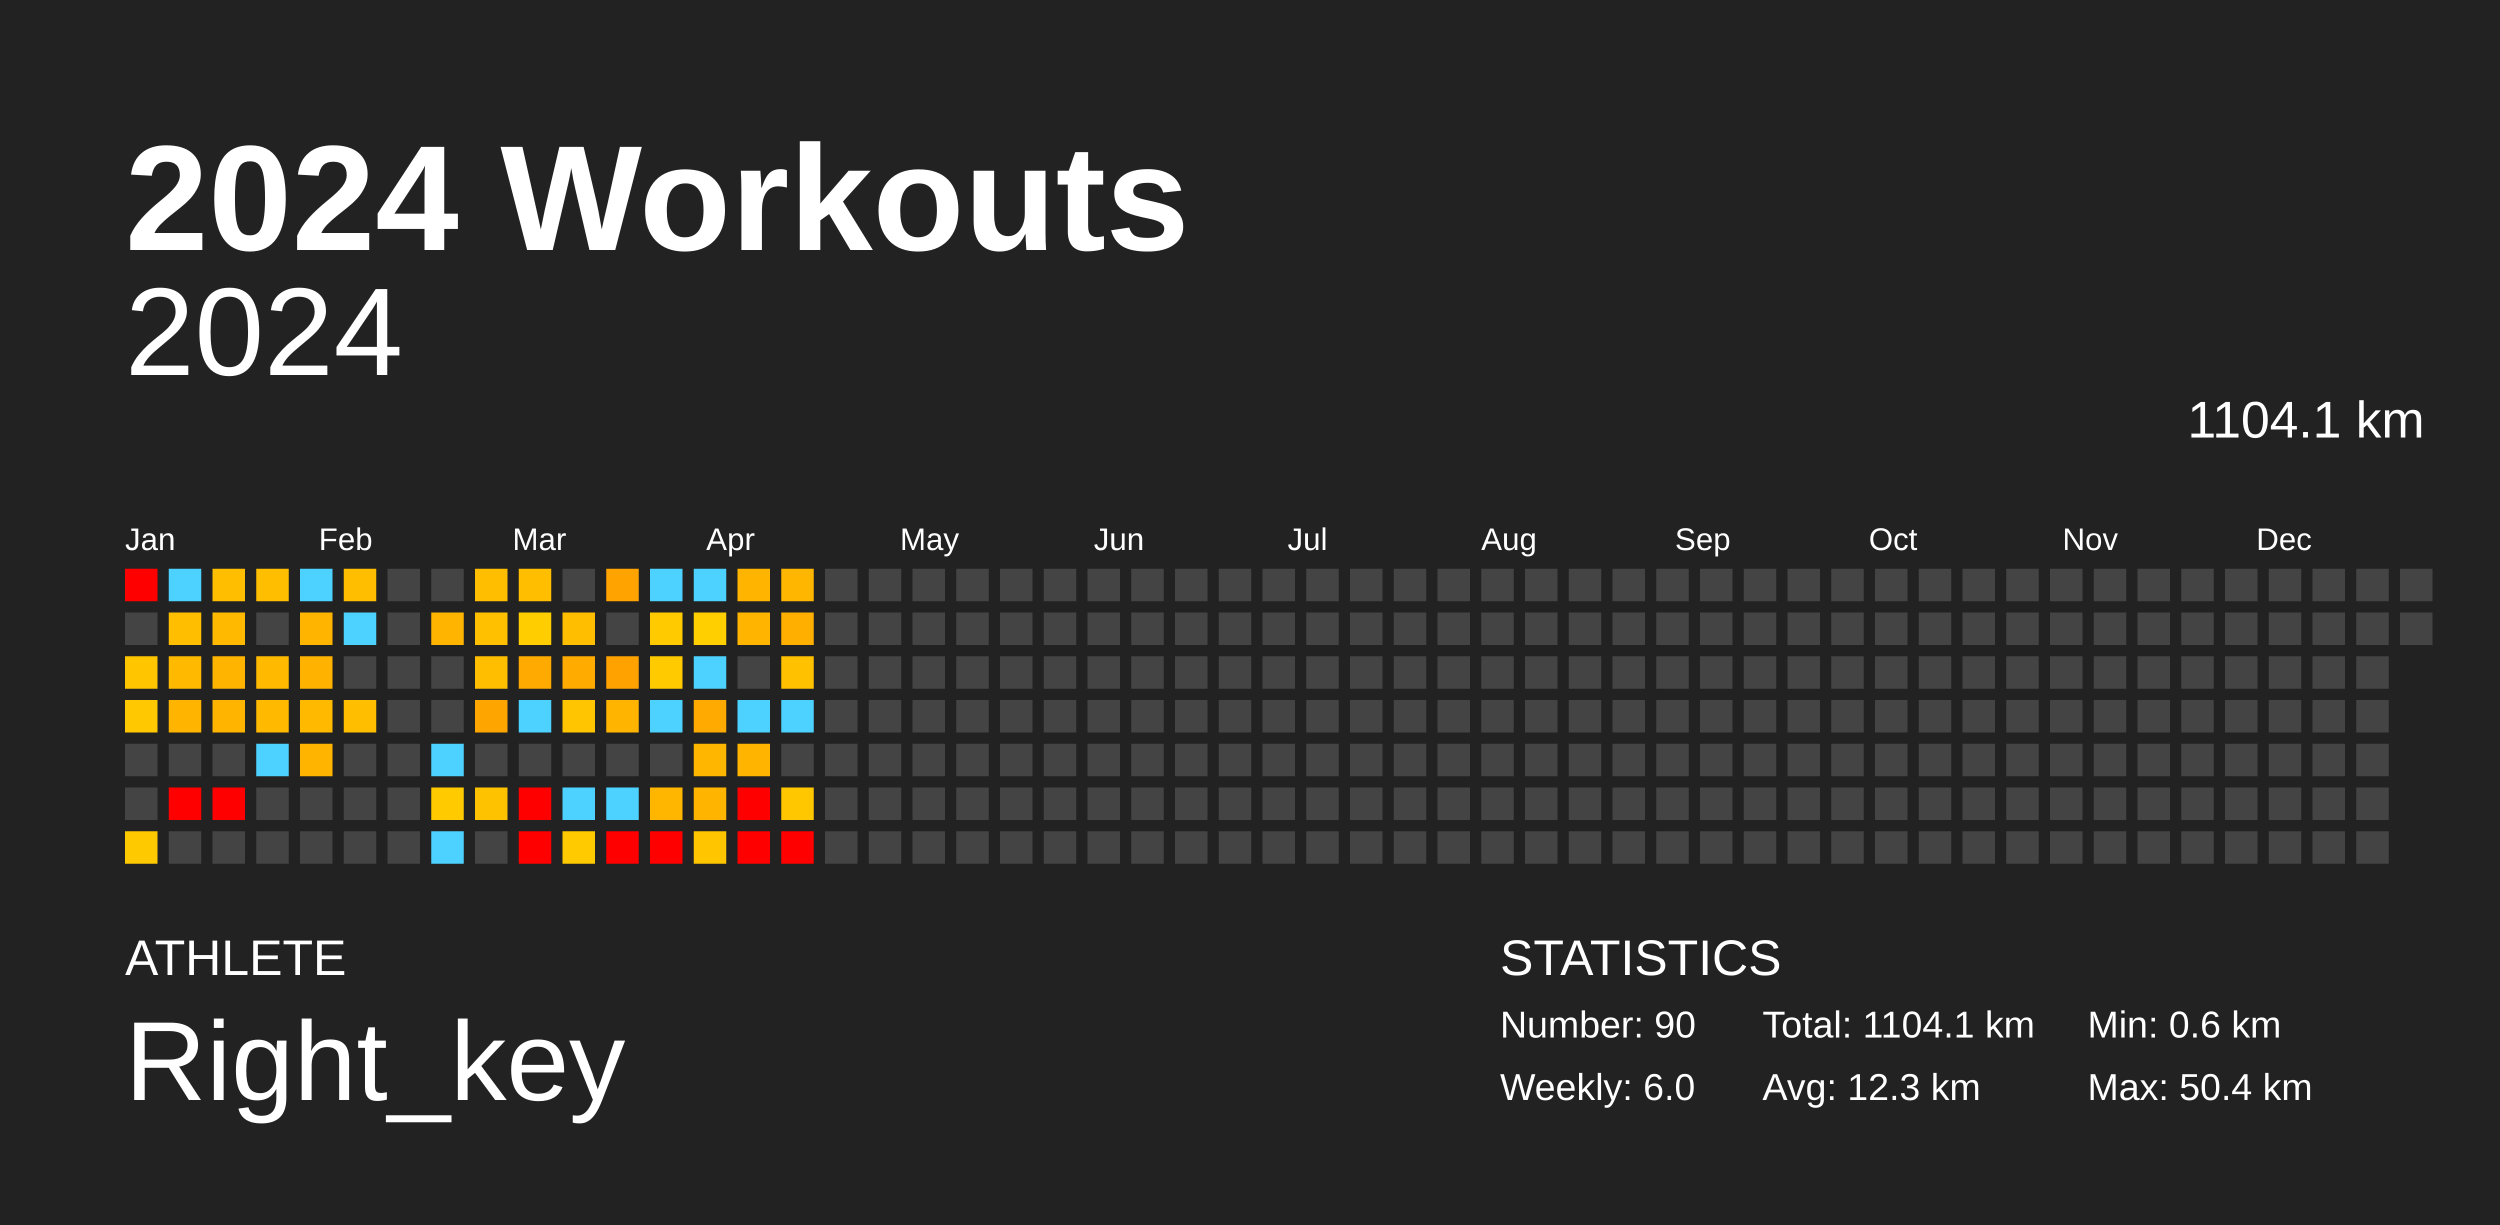
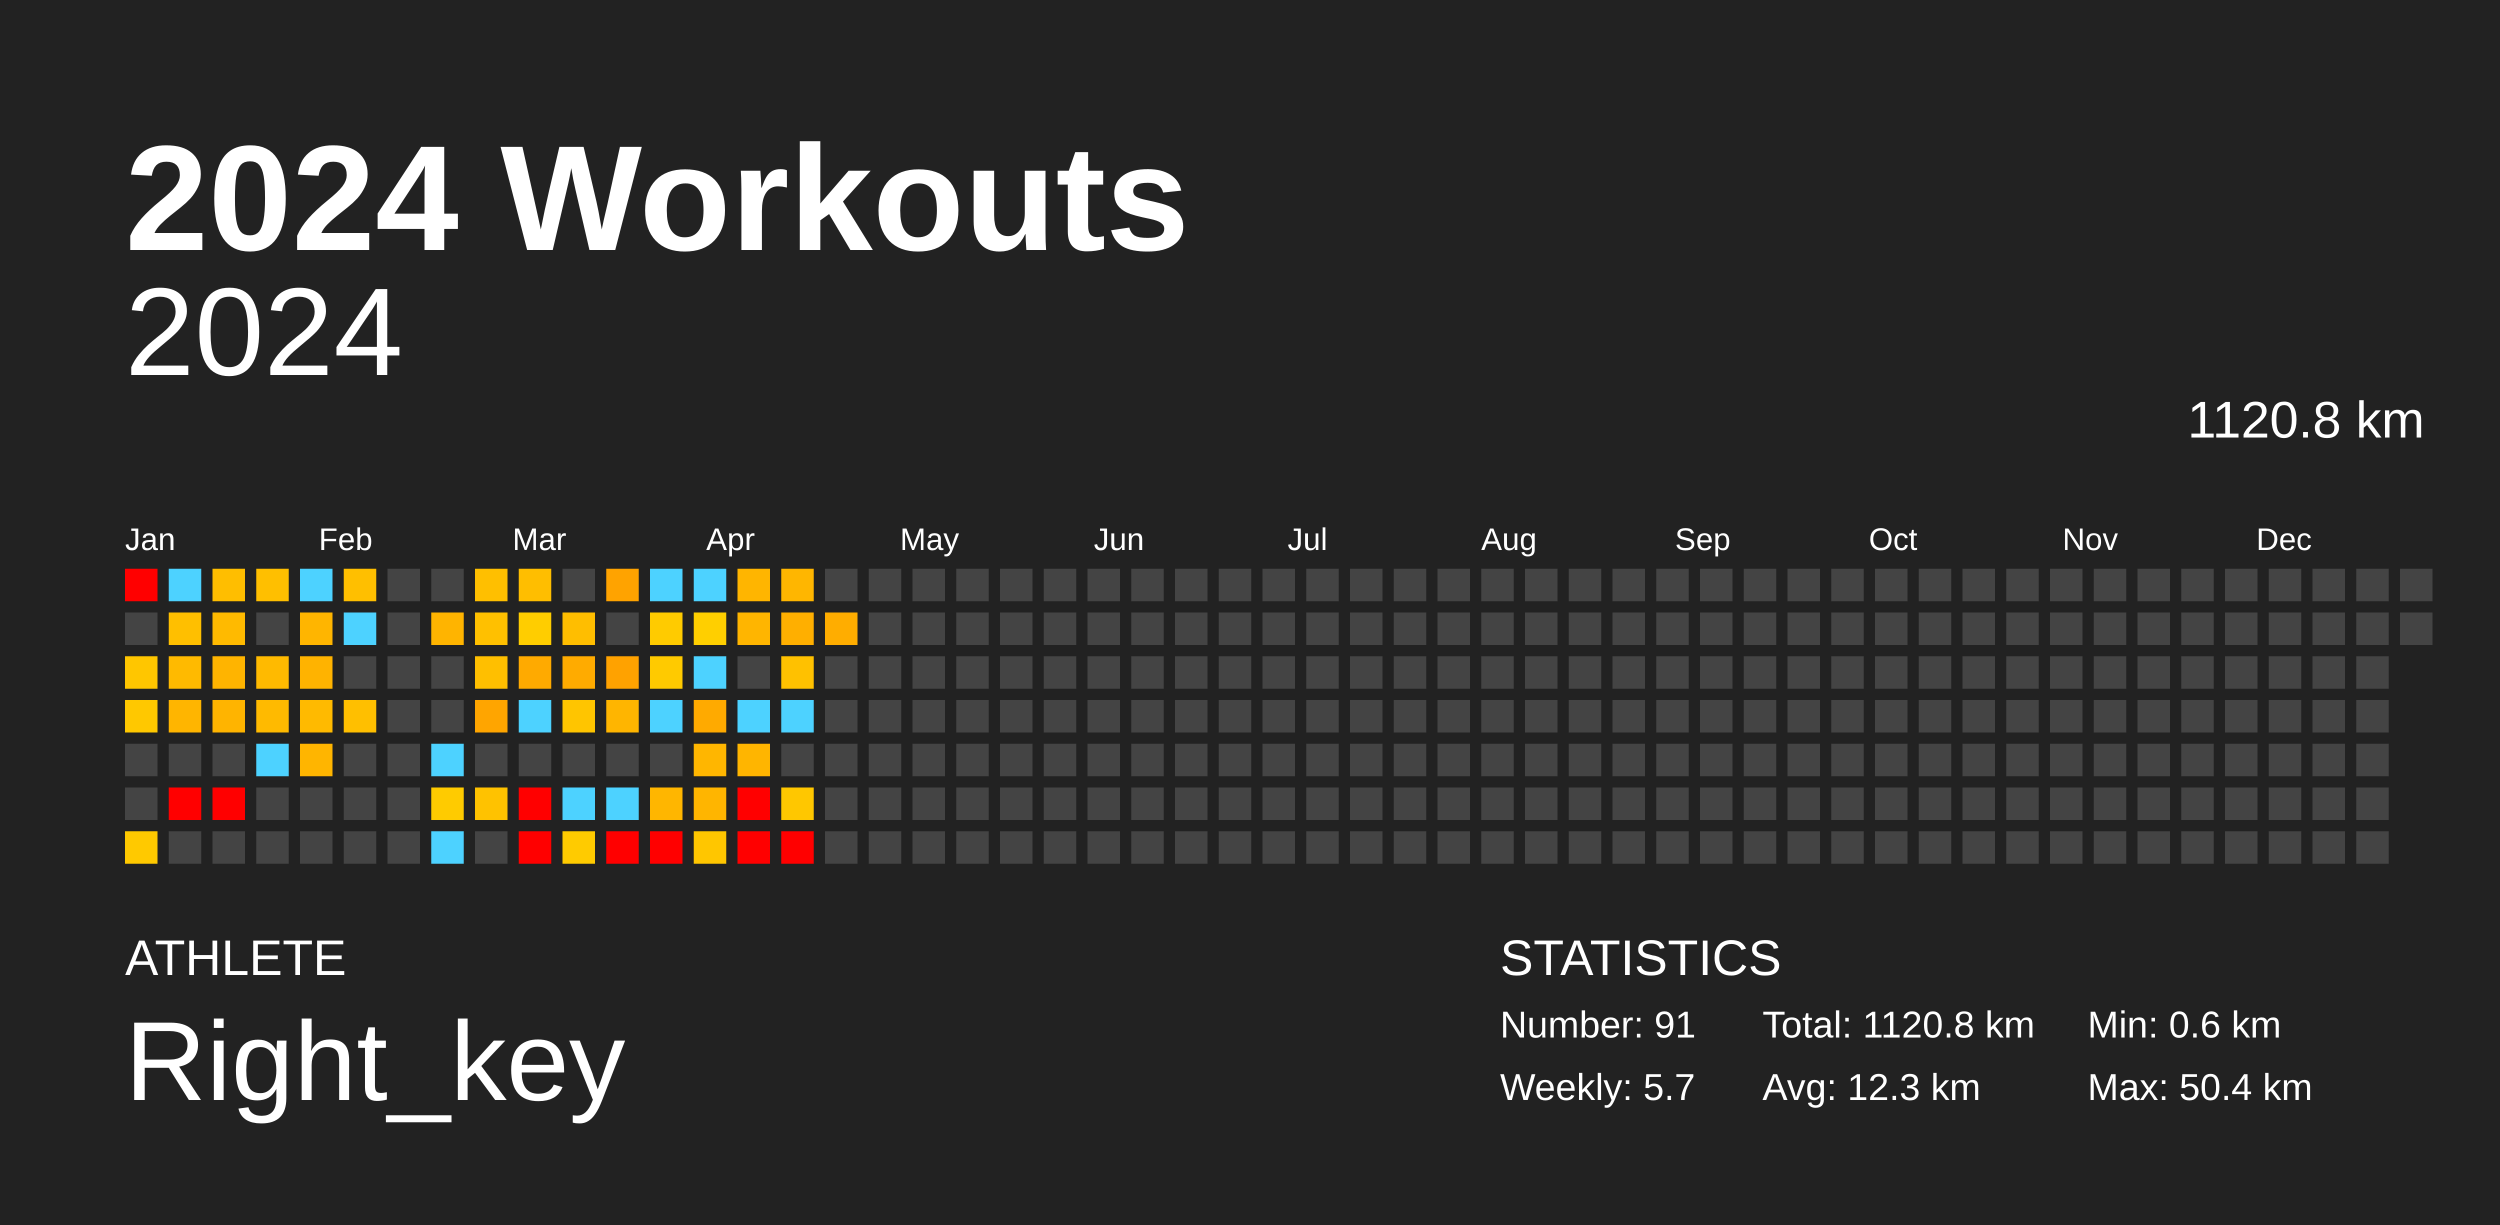
<svg xmlns="http://www.w3.org/2000/svg" baseProfile="full" height="98mm" version="1.1" viewBox="0,0,200,98" width="200mm">
  <defs />
  <rect fill="#222222" height="98" width="200" x="0" y="0" />
  <text fill="#FFFFFF" style="font-size:12px; font-family:Arial; font-weight:bold;" x="10" y="20">2024 Workouts</text>
  <text fill="#FFFFFF" style="font-size:4px; font-family:Arial" x="10" y="78">ATHLETE</text>
  <text fill="#FFFFFF" style="font-size:9px; font-family:Arial" x="10" y="88">Right_key</text>
  <text fill="#FFFFFF" style="font-size:4px; font-family:Arial" x="120" y="78">STATISTICS</text>
-   <text fill="#FFFFFF" style="font-size:3px; font-family:Arial" x="120" y="83">Number: 90</text>
-   <text fill="#FFFFFF" style="font-size:3px; font-family:Arial" x="120" y="88">Weekly: 6.0</text>
-   <text fill="#FFFFFF" style="font-size:3px; font-family:Arial" x="141" y="83">Total: 1104.1 km</text>
+   <text fill="#FFFFFF" style="font-size:3px; font-family:Arial" x="120" y="83">Number: 91</text>
+   <text fill="#FFFFFF" style="font-size:3px; font-family:Arial" x="120" y="88">Weekly: 5.7</text>
+   <text fill="#FFFFFF" style="font-size:3px; font-family:Arial" x="141" y="83">Total: 1120.8 km</text>
  <text fill="#FFFFFF" style="font-size:3px; font-family:Arial" x="141" y="88">Avg: 12.3 km</text>
  <text fill="#FFFFFF" style="font-size:3px; font-family:Arial" x="167" y="83">Min: 0.6 km</text>
  <text fill="#FFFFFF" style="font-size:3px; font-family:Arial" x="167" y="88">Max: 50.4 km</text>
  <text alignment-baseline="hanging" fill="#FFFFFF" style="font-size:10.0px; font-family:Arial;" x="10" y="30">2024</text>
-   <text alignment-baseline="hanging" fill="#FFFFFF" style="font-size:4.125px; font-family:Arial;" x="175" y="35">1104.1 km</text>
+   <text alignment-baseline="hanging" fill="#FFFFFF" style="font-size:4.125px; font-family:Arial;" x="175" y="35">1120.8 km</text>
  <text fill="#FFFFFF" style="font-size:2.5px; font-family:Arial" x="10.0" y="44">Jan</text>
  <text fill="#FFFFFF" style="font-size:2.5px; font-family:Arial" x="25.5" y="44">Feb</text>
  <text fill="#FFFFFF" style="font-size:2.5px; font-family:Arial" x="41.0" y="44">Mar</text>
  <text fill="#FFFFFF" style="font-size:2.5px; font-family:Arial" x="56.5" y="44">Apr</text>
  <text fill="#FFFFFF" style="font-size:2.5px; font-family:Arial" x="72.0" y="44">May</text>
  <text fill="#FFFFFF" style="font-size:2.5px; font-family:Arial" x="87.5" y="44">Jun</text>
  <text fill="#FFFFFF" style="font-size:2.5px; font-family:Arial" x="103.0" y="44">Jul</text>
  <text fill="#FFFFFF" style="font-size:2.5px; font-family:Arial" x="118.5" y="44">Aug</text>
  <text fill="#FFFFFF" style="font-size:2.5px; font-family:Arial" x="134.0" y="44">Sep</text>
  <text fill="#FFFFFF" style="font-size:2.5px; font-family:Arial" x="149.5" y="44">Oct</text>
  <text fill="#FFFFFF" style="font-size:2.5px; font-family:Arial" x="165.0" y="44">Nov</text>
  <text fill="#FFFFFF" style="font-size:2.5px; font-family:Arial" x="180.5" y="44">Dec</text>
  <rect fill="red" height="2.6" width="2.6" x="10.0" y="45.5" />
  <rect fill="#444444" height="2.6" width="2.6" x="10.0" y="49.0" />
  <rect fill="#ffc600" height="2.6" width="2.6" x="10.0" y="52.5" />
  <rect fill="#ffc800" height="2.6" width="2.6" x="10.0" y="56.0" />
  <rect fill="#444444" height="2.6" width="2.6" x="10.0" y="59.5" />
  <rect fill="#444444" height="2.6" width="2.6" x="10.0" y="63.0" />
  <rect fill="#ffc900" height="2.6" width="2.6" x="10.0" y="66.5" />
  <rect fill="#4dd2ff" height="2.6" width="2.6" x="13.5" y="45.5" />
  <rect fill="#ffbf00" height="2.6" width="2.6" x="13.5" y="49.0" />
  <rect fill="#ffba00" height="2.6" width="2.6" x="13.5" y="52.5" />
  <rect fill="#ffb500" height="2.6" width="2.6" x="13.5" y="56.0" />
  <rect fill="#444444" height="2.6" width="2.6" x="13.5" y="59.5" />
  <rect fill="red" height="2.6" width="2.6" x="13.5" y="63.0" />
  <rect fill="#444444" height="2.6" width="2.6" x="13.5" y="66.5" />
  <rect fill="#ffbe00" height="2.6" width="2.6" x="17.0" y="45.5" />
  <rect fill="#ffba00" height="2.6" width="2.6" x="17.0" y="49.0" />
  <rect fill="#ffb400" height="2.6" width="2.6" x="17.0" y="52.5" />
  <rect fill="#ffb400" height="2.6" width="2.6" x="17.0" y="56.0" />
  <rect fill="#444444" height="2.6" width="2.6" x="17.0" y="59.5" />
  <rect fill="red" height="2.6" width="2.6" x="17.0" y="63.0" />
  <rect fill="#444444" height="2.6" width="2.6" x="17.0" y="66.5" />
  <rect fill="#ffbf00" height="2.6" width="2.6" x="20.5" y="45.5" />
  <rect fill="#444444" height="2.6" width="2.6" x="20.5" y="49.0" />
  <rect fill="#ffba00" height="2.6" width="2.6" x="20.5" y="52.5" />
  <rect fill="#ffba00" height="2.6" width="2.6" x="20.5" y="56.0" />
  <rect fill="#4dd2ff" height="2.6" width="2.6" x="20.5" y="59.5" />
  <rect fill="#444444" height="2.6" width="2.6" x="20.5" y="63.0" />
  <rect fill="#444444" height="2.6" width="2.6" x="20.5" y="66.5" />
  <rect fill="#4dd2ff" height="2.6" width="2.6" x="24.0" y="45.5" />
  <rect fill="#ffb500" height="2.6" width="2.6" x="24.0" y="49.0" />
  <rect fill="#ffb300" height="2.6" width="2.6" x="24.0" y="52.5" />
  <rect fill="#ffba00" height="2.6" width="2.6" x="24.0" y="56.0" />
  <rect fill="#ffb500" height="2.6" width="2.6" x="24.0" y="59.5" />
  <rect fill="#444444" height="2.6" width="2.6" x="24.0" y="63.0" />
  <rect fill="#444444" height="2.6" width="2.6" x="24.0" y="66.5" />
  <rect fill="#ffbf00" height="2.6" width="2.6" x="27.5" y="45.5" />
  <rect fill="#4dd2ff" height="2.6" width="2.6" x="27.5" y="49.0" />
  <rect fill="#444444" height="2.6" width="2.6" x="27.5" y="52.5" />
  <rect fill="#ffbf00" height="2.6" width="2.6" x="27.5" y="56.0" />
  <rect fill="#444444" height="2.6" width="2.6" x="27.5" y="59.5" />
  <rect fill="#444444" height="2.6" width="2.6" x="27.5" y="63.0" />
  <rect fill="#444444" height="2.6" width="2.6" x="27.5" y="66.5" />
  <rect fill="#444444" height="2.6" width="2.6" x="31.0" y="45.5" />
  <rect fill="#444444" height="2.6" width="2.6" x="31.0" y="49.0" />
  <rect fill="#444444" height="2.6" width="2.6" x="31.0" y="52.5" />
  <rect fill="#444444" height="2.6" width="2.6" x="31.0" y="56.0" />
  <rect fill="#444444" height="2.6" width="2.6" x="31.0" y="59.5" />
  <rect fill="#444444" height="2.6" width="2.6" x="31.0" y="63.0" />
  <rect fill="#444444" height="2.6" width="2.6" x="31.0" y="66.5" />
  <rect fill="#444444" height="2.6" width="2.6" x="34.5" y="45.5" />
  <rect fill="#ffb400" height="2.6" width="2.6" x="34.5" y="49.0" />
  <rect fill="#444444" height="2.6" width="2.6" x="34.5" y="52.5" />
  <rect fill="#444444" height="2.6" width="2.6" x="34.5" y="56.0" />
  <rect fill="#4dd2ff" height="2.6" width="2.6" x="34.5" y="59.5" />
  <rect fill="#ffcb00" height="2.6" width="2.6" x="34.5" y="63.0" />
  <rect fill="#4dd2ff" height="2.6" width="2.6" x="34.5" y="66.5" />
  <rect fill="#ffbf00" height="2.6" width="2.6" x="38.0" y="45.5" />
  <rect fill="#ffc000" height="2.6" width="2.6" x="38.0" y="49.0" />
  <rect fill="#ffbf00" height="2.6" width="2.6" x="38.0" y="52.5" />
  <rect fill="#ffa500" height="2.6" width="2.6" x="38.0" y="56.0" />
  <rect fill="#444444" height="2.6" width="2.6" x="38.0" y="59.5" />
  <rect fill="#ffc200" height="2.6" width="2.6" x="38.0" y="63.0" />
  <rect fill="#444444" height="2.6" width="2.6" x="38.0" y="66.5" />
  <rect fill="#ffbe00" height="2.6" width="2.6" x="41.5" y="45.5" />
  <rect fill="#ffcd00" height="2.6" width="2.6" x="41.5" y="49.0" />
  <rect fill="#ffaa00" height="2.6" width="2.6" x="41.5" y="52.5" />
  <rect fill="#4dd2ff" height="2.6" width="2.6" x="41.5" y="56.0" />
  <rect fill="#444444" height="2.6" width="2.6" x="41.5" y="59.5" />
  <rect fill="red" height="2.6" width="2.6" x="41.5" y="63.0" />
  <rect fill="red" height="2.6" width="2.6" x="41.5" y="66.5" />
  <rect fill="#444444" height="2.6" width="2.6" x="45.0" y="45.5" />
  <rect fill="#ffbe00" height="2.6" width="2.6" x="45.0" y="49.0" />
  <rect fill="#ffab00" height="2.6" width="2.6" x="45.0" y="52.5" />
  <rect fill="#ffc500" height="2.6" width="2.6" x="45.0" y="56.0" />
  <rect fill="#444444" height="2.6" width="2.6" x="45.0" y="59.5" />
  <rect fill="#4dd2ff" height="2.6" width="2.6" x="45.0" y="63.0" />
  <rect fill="#ffcb00" height="2.6" width="2.6" x="45.0" y="66.5" />
  <rect fill="#ffa300" height="2.6" width="2.6" x="48.5" y="45.5" />
  <rect fill="#444444" height="2.6" width="2.6" x="48.5" y="49.0" />
  <rect fill="#ffa200" height="2.6" width="2.6" x="48.5" y="52.5" />
  <rect fill="#ffb500" height="2.6" width="2.6" x="48.5" y="56.0" />
  <rect fill="#444444" height="2.6" width="2.6" x="48.5" y="59.5" />
  <rect fill="#4dd2ff" height="2.6" width="2.6" x="48.5" y="63.0" />
  <rect fill="red" height="2.6" width="2.6" x="48.5" y="66.5" />
  <rect fill="#4dd2ff" height="2.6" width="2.6" x="52.0" y="45.5" />
  <rect fill="#ffcb00" height="2.6" width="2.6" x="52.0" y="49.0" />
  <rect fill="#ffca00" height="2.6" width="2.6" x="52.0" y="52.5" />
  <rect fill="#4dd2ff" height="2.6" width="2.6" x="52.0" y="56.0" />
  <rect fill="#444444" height="2.6" width="2.6" x="52.0" y="59.5" />
  <rect fill="#ffb600" height="2.6" width="2.6" x="52.0" y="63.0" />
  <rect fill="red" height="2.6" width="2.6" x="52.0" y="66.5" />
  <rect fill="#4dd2ff" height="2.6" width="2.6" x="55.5" y="45.5" />
  <rect fill="#ffcf00" height="2.6" width="2.6" x="55.5" y="49.0" />
  <rect fill="#4dd2ff" height="2.6" width="2.6" x="55.5" y="52.5" />
  <rect fill="#ffaa00" height="2.6" width="2.6" x="55.5" y="56.0" />
  <rect fill="#ffb600" height="2.6" width="2.6" x="55.5" y="59.5" />
  <rect fill="#ffb500" height="2.6" width="2.6" x="55.5" y="63.0" />
  <rect fill="#ffc600" height="2.6" width="2.6" x="55.5" y="66.5" />
  <rect fill="#ffb500" height="2.6" width="2.6" x="59.0" y="45.5" />
  <rect fill="#ffb500" height="2.6" width="2.6" x="59.0" y="49.0" />
  <rect fill="#444444" height="2.6" width="2.6" x="59.0" y="52.5" />
  <rect fill="#4dd2ff" height="2.6" width="2.6" x="59.0" y="56.0" />
  <rect fill="#ffb500" height="2.6" width="2.6" x="59.0" y="59.5" />
  <rect fill="red" height="2.6" width="2.6" x="59.0" y="63.0" />
  <rect fill="red" height="2.6" width="2.6" x="59.0" y="66.5" />
  <rect fill="#ffb600" height="2.6" width="2.6" x="62.5" y="45.5" />
  <rect fill="#ffaf00" height="2.6" width="2.6" x="62.5" y="49.0" />
  <rect fill="#ffc100" height="2.6" width="2.6" x="62.5" y="52.5" />
  <rect fill="#4dd2ff" height="2.6" width="2.6" x="62.5" y="56.0" />
  <rect fill="#444444" height="2.6" width="2.6" x="62.5" y="59.5" />
  <rect fill="#ffc700" height="2.6" width="2.6" x="62.5" y="63.0" />
  <rect fill="red" height="2.6" width="2.6" x="62.5" y="66.5" />
  <rect fill="#444444" height="2.6" width="2.6" x="66.0" y="45.5" />
-   <rect fill="#444444" height="2.6" width="2.6" x="66.0" y="49.0" />
+   <rect fill="#ffad00" height="2.6" width="2.6" x="66.0" y="49.0" />
  <rect fill="#444444" height="2.6" width="2.6" x="66.0" y="52.5" />
  <rect fill="#444444" height="2.6" width="2.6" x="66.0" y="56.0" />
  <rect fill="#444444" height="2.6" width="2.6" x="66.0" y="59.5" />
  <rect fill="#444444" height="2.6" width="2.6" x="66.0" y="63.0" />
  <rect fill="#444444" height="2.6" width="2.6" x="66.0" y="66.5" />
  <rect fill="#444444" height="2.6" width="2.6" x="69.5" y="45.5" />
  <rect fill="#444444" height="2.6" width="2.6" x="69.5" y="49.0" />
  <rect fill="#444444" height="2.6" width="2.6" x="69.5" y="52.5" />
  <rect fill="#444444" height="2.6" width="2.6" x="69.5" y="56.0" />
  <rect fill="#444444" height="2.6" width="2.6" x="69.5" y="59.5" />
  <rect fill="#444444" height="2.6" width="2.6" x="69.5" y="63.0" />
  <rect fill="#444444" height="2.6" width="2.6" x="69.5" y="66.5" />
  <rect fill="#444444" height="2.6" width="2.6" x="73.0" y="45.5" />
  <rect fill="#444444" height="2.6" width="2.6" x="73.0" y="49.0" />
  <rect fill="#444444" height="2.6" width="2.6" x="73.0" y="52.5" />
  <rect fill="#444444" height="2.6" width="2.6" x="73.0" y="56.0" />
  <rect fill="#444444" height="2.6" width="2.6" x="73.0" y="59.5" />
  <rect fill="#444444" height="2.6" width="2.6" x="73.0" y="63.0" />
  <rect fill="#444444" height="2.6" width="2.6" x="73.0" y="66.5" />
  <rect fill="#444444" height="2.6" width="2.6" x="76.5" y="45.5" />
  <rect fill="#444444" height="2.6" width="2.6" x="76.5" y="49.0" />
  <rect fill="#444444" height="2.6" width="2.6" x="76.5" y="52.5" />
  <rect fill="#444444" height="2.6" width="2.6" x="76.5" y="56.0" />
  <rect fill="#444444" height="2.6" width="2.6" x="76.5" y="59.5" />
  <rect fill="#444444" height="2.6" width="2.6" x="76.5" y="63.0" />
  <rect fill="#444444" height="2.6" width="2.6" x="76.5" y="66.5" />
  <rect fill="#444444" height="2.6" width="2.6" x="80.0" y="45.5" />
  <rect fill="#444444" height="2.6" width="2.6" x="80.0" y="49.0" />
  <rect fill="#444444" height="2.6" width="2.6" x="80.0" y="52.5" />
  <rect fill="#444444" height="2.6" width="2.6" x="80.0" y="56.0" />
  <rect fill="#444444" height="2.6" width="2.6" x="80.0" y="59.5" />
  <rect fill="#444444" height="2.6" width="2.6" x="80.0" y="63.0" />
  <rect fill="#444444" height="2.6" width="2.6" x="80.0" y="66.5" />
  <rect fill="#444444" height="2.6" width="2.6" x="83.5" y="45.5" />
  <rect fill="#444444" height="2.6" width="2.6" x="83.5" y="49.0" />
  <rect fill="#444444" height="2.6" width="2.6" x="83.5" y="52.5" />
  <rect fill="#444444" height="2.6" width="2.6" x="83.5" y="56.0" />
  <rect fill="#444444" height="2.6" width="2.6" x="83.5" y="59.5" />
  <rect fill="#444444" height="2.6" width="2.6" x="83.5" y="63.0" />
  <rect fill="#444444" height="2.6" width="2.6" x="83.5" y="66.5" />
  <rect fill="#444444" height="2.6" width="2.6" x="87.0" y="45.5" />
  <rect fill="#444444" height="2.6" width="2.6" x="87.0" y="49.0" />
  <rect fill="#444444" height="2.6" width="2.6" x="87.0" y="52.5" />
  <rect fill="#444444" height="2.6" width="2.6" x="87.0" y="56.0" />
  <rect fill="#444444" height="2.6" width="2.6" x="87.0" y="59.5" />
  <rect fill="#444444" height="2.6" width="2.6" x="87.0" y="63.0" />
  <rect fill="#444444" height="2.6" width="2.6" x="87.0" y="66.5" />
  <rect fill="#444444" height="2.6" width="2.6" x="90.5" y="45.5" />
  <rect fill="#444444" height="2.6" width="2.6" x="90.5" y="49.0" />
  <rect fill="#444444" height="2.6" width="2.6" x="90.5" y="52.5" />
  <rect fill="#444444" height="2.6" width="2.6" x="90.5" y="56.0" />
  <rect fill="#444444" height="2.6" width="2.6" x="90.5" y="59.5" />
  <rect fill="#444444" height="2.6" width="2.6" x="90.5" y="63.0" />
  <rect fill="#444444" height="2.6" width="2.6" x="90.5" y="66.5" />
  <rect fill="#444444" height="2.6" width="2.6" x="94.0" y="45.5" />
  <rect fill="#444444" height="2.6" width="2.6" x="94.0" y="49.0" />
  <rect fill="#444444" height="2.6" width="2.6" x="94.0" y="52.5" />
  <rect fill="#444444" height="2.6" width="2.6" x="94.0" y="56.0" />
  <rect fill="#444444" height="2.6" width="2.6" x="94.0" y="59.5" />
  <rect fill="#444444" height="2.6" width="2.6" x="94.0" y="63.0" />
  <rect fill="#444444" height="2.6" width="2.6" x="94.0" y="66.5" />
  <rect fill="#444444" height="2.6" width="2.6" x="97.5" y="45.5" />
  <rect fill="#444444" height="2.6" width="2.6" x="97.5" y="49.0" />
  <rect fill="#444444" height="2.6" width="2.6" x="97.5" y="52.5" />
  <rect fill="#444444" height="2.6" width="2.6" x="97.5" y="56.0" />
  <rect fill="#444444" height="2.6" width="2.6" x="97.5" y="59.5" />
  <rect fill="#444444" height="2.6" width="2.6" x="97.5" y="63.0" />
  <rect fill="#444444" height="2.6" width="2.6" x="97.5" y="66.5" />
  <rect fill="#444444" height="2.6" width="2.6" x="101.0" y="45.5" />
  <rect fill="#444444" height="2.6" width="2.6" x="101.0" y="49.0" />
  <rect fill="#444444" height="2.6" width="2.6" x="101.0" y="52.5" />
  <rect fill="#444444" height="2.6" width="2.6" x="101.0" y="56.0" />
  <rect fill="#444444" height="2.6" width="2.6" x="101.0" y="59.5" />
  <rect fill="#444444" height="2.6" width="2.6" x="101.0" y="63.0" />
  <rect fill="#444444" height="2.6" width="2.6" x="101.0" y="66.5" />
  <rect fill="#444444" height="2.6" width="2.6" x="104.5" y="45.5" />
  <rect fill="#444444" height="2.6" width="2.6" x="104.5" y="49.0" />
  <rect fill="#444444" height="2.6" width="2.6" x="104.5" y="52.5" />
  <rect fill="#444444" height="2.6" width="2.6" x="104.5" y="56.0" />
  <rect fill="#444444" height="2.6" width="2.6" x="104.5" y="59.5" />
  <rect fill="#444444" height="2.6" width="2.6" x="104.5" y="63.0" />
  <rect fill="#444444" height="2.6" width="2.6" x="104.5" y="66.5" />
  <rect fill="#444444" height="2.6" width="2.6" x="108.0" y="45.5" />
  <rect fill="#444444" height="2.6" width="2.6" x="108.0" y="49.0" />
  <rect fill="#444444" height="2.6" width="2.6" x="108.0" y="52.5" />
  <rect fill="#444444" height="2.6" width="2.6" x="108.0" y="56.0" />
  <rect fill="#444444" height="2.6" width="2.6" x="108.0" y="59.5" />
  <rect fill="#444444" height="2.6" width="2.6" x="108.0" y="63.0" />
  <rect fill="#444444" height="2.6" width="2.6" x="108.0" y="66.5" />
  <rect fill="#444444" height="2.6" width="2.6" x="111.5" y="45.5" />
  <rect fill="#444444" height="2.6" width="2.6" x="111.5" y="49.0" />
  <rect fill="#444444" height="2.6" width="2.6" x="111.5" y="52.5" />
  <rect fill="#444444" height="2.6" width="2.6" x="111.5" y="56.0" />
  <rect fill="#444444" height="2.6" width="2.6" x="111.5" y="59.5" />
  <rect fill="#444444" height="2.6" width="2.6" x="111.5" y="63.0" />
  <rect fill="#444444" height="2.6" width="2.6" x="111.5" y="66.5" />
  <rect fill="#444444" height="2.6" width="2.6" x="115.0" y="45.5" />
  <rect fill="#444444" height="2.6" width="2.6" x="115.0" y="49.0" />
  <rect fill="#444444" height="2.6" width="2.6" x="115.0" y="52.5" />
  <rect fill="#444444" height="2.6" width="2.6" x="115.0" y="56.0" />
  <rect fill="#444444" height="2.6" width="2.6" x="115.0" y="59.5" />
  <rect fill="#444444" height="2.6" width="2.6" x="115.0" y="63.0" />
  <rect fill="#444444" height="2.6" width="2.6" x="115.0" y="66.5" />
  <rect fill="#444444" height="2.6" width="2.6" x="118.5" y="45.5" />
  <rect fill="#444444" height="2.6" width="2.6" x="118.5" y="49.0" />
  <rect fill="#444444" height="2.6" width="2.6" x="118.5" y="52.5" />
  <rect fill="#444444" height="2.6" width="2.6" x="118.5" y="56.0" />
  <rect fill="#444444" height="2.6" width="2.6" x="118.5" y="59.5" />
  <rect fill="#444444" height="2.6" width="2.6" x="118.5" y="63.0" />
  <rect fill="#444444" height="2.6" width="2.6" x="118.5" y="66.5" />
  <rect fill="#444444" height="2.6" width="2.6" x="122.0" y="45.5" />
  <rect fill="#444444" height="2.6" width="2.6" x="122.0" y="49.0" />
  <rect fill="#444444" height="2.6" width="2.6" x="122.0" y="52.5" />
  <rect fill="#444444" height="2.6" width="2.6" x="122.0" y="56.0" />
  <rect fill="#444444" height="2.6" width="2.6" x="122.0" y="59.5" />
  <rect fill="#444444" height="2.6" width="2.6" x="122.0" y="63.0" />
  <rect fill="#444444" height="2.6" width="2.6" x="122.0" y="66.5" />
  <rect fill="#444444" height="2.6" width="2.6" x="125.5" y="45.5" />
  <rect fill="#444444" height="2.6" width="2.6" x="125.5" y="49.0" />
  <rect fill="#444444" height="2.6" width="2.6" x="125.5" y="52.5" />
  <rect fill="#444444" height="2.6" width="2.6" x="125.5" y="56.0" />
  <rect fill="#444444" height="2.6" width="2.6" x="125.5" y="59.5" />
  <rect fill="#444444" height="2.6" width="2.6" x="125.5" y="63.0" />
  <rect fill="#444444" height="2.6" width="2.6" x="125.5" y="66.5" />
  <rect fill="#444444" height="2.6" width="2.6" x="129.0" y="45.5" />
  <rect fill="#444444" height="2.6" width="2.6" x="129.0" y="49.0" />
  <rect fill="#444444" height="2.6" width="2.6" x="129.0" y="52.5" />
  <rect fill="#444444" height="2.6" width="2.6" x="129.0" y="56.0" />
  <rect fill="#444444" height="2.6" width="2.6" x="129.0" y="59.5" />
  <rect fill="#444444" height="2.6" width="2.6" x="129.0" y="63.0" />
  <rect fill="#444444" height="2.6" width="2.6" x="129.0" y="66.5" />
  <rect fill="#444444" height="2.6" width="2.6" x="132.5" y="45.5" />
  <rect fill="#444444" height="2.6" width="2.6" x="132.5" y="49.0" />
  <rect fill="#444444" height="2.6" width="2.6" x="132.5" y="52.5" />
  <rect fill="#444444" height="2.6" width="2.6" x="132.5" y="56.0" />
  <rect fill="#444444" height="2.6" width="2.6" x="132.5" y="59.5" />
  <rect fill="#444444" height="2.6" width="2.6" x="132.5" y="63.0" />
  <rect fill="#444444" height="2.6" width="2.6" x="132.5" y="66.5" />
  <rect fill="#444444" height="2.6" width="2.6" x="136.0" y="45.5" />
  <rect fill="#444444" height="2.6" width="2.6" x="136.0" y="49.0" />
  <rect fill="#444444" height="2.6" width="2.6" x="136.0" y="52.5" />
  <rect fill="#444444" height="2.6" width="2.6" x="136.0" y="56.0" />
  <rect fill="#444444" height="2.6" width="2.6" x="136.0" y="59.5" />
  <rect fill="#444444" height="2.6" width="2.6" x="136.0" y="63.0" />
  <rect fill="#444444" height="2.6" width="2.6" x="136.0" y="66.5" />
  <rect fill="#444444" height="2.6" width="2.6" x="139.5" y="45.5" />
  <rect fill="#444444" height="2.6" width="2.6" x="139.5" y="49.0" />
  <rect fill="#444444" height="2.6" width="2.6" x="139.5" y="52.5" />
  <rect fill="#444444" height="2.6" width="2.6" x="139.5" y="56.0" />
  <rect fill="#444444" height="2.6" width="2.6" x="139.5" y="59.5" />
  <rect fill="#444444" height="2.6" width="2.6" x="139.5" y="63.0" />
  <rect fill="#444444" height="2.6" width="2.6" x="139.5" y="66.5" />
  <rect fill="#444444" height="2.6" width="2.6" x="143.0" y="45.5" />
  <rect fill="#444444" height="2.6" width="2.6" x="143.0" y="49.0" />
  <rect fill="#444444" height="2.6" width="2.6" x="143.0" y="52.5" />
  <rect fill="#444444" height="2.6" width="2.6" x="143.0" y="56.0" />
  <rect fill="#444444" height="2.6" width="2.6" x="143.0" y="59.5" />
  <rect fill="#444444" height="2.6" width="2.6" x="143.0" y="63.0" />
  <rect fill="#444444" height="2.6" width="2.6" x="143.0" y="66.5" />
  <rect fill="#444444" height="2.6" width="2.6" x="146.5" y="45.5" />
  <rect fill="#444444" height="2.6" width="2.6" x="146.5" y="49.0" />
  <rect fill="#444444" height="2.6" width="2.6" x="146.5" y="52.5" />
  <rect fill="#444444" height="2.6" width="2.6" x="146.5" y="56.0" />
  <rect fill="#444444" height="2.6" width="2.6" x="146.5" y="59.5" />
  <rect fill="#444444" height="2.6" width="2.6" x="146.5" y="63.0" />
  <rect fill="#444444" height="2.6" width="2.6" x="146.5" y="66.5" />
  <rect fill="#444444" height="2.6" width="2.6" x="150.0" y="45.5" />
  <rect fill="#444444" height="2.6" width="2.6" x="150.0" y="49.0" />
  <rect fill="#444444" height="2.6" width="2.6" x="150.0" y="52.5" />
  <rect fill="#444444" height="2.6" width="2.6" x="150.0" y="56.0" />
  <rect fill="#444444" height="2.6" width="2.6" x="150.0" y="59.5" />
  <rect fill="#444444" height="2.6" width="2.6" x="150.0" y="63.0" />
  <rect fill="#444444" height="2.6" width="2.6" x="150.0" y="66.5" />
  <rect fill="#444444" height="2.6" width="2.6" x="153.5" y="45.5" />
  <rect fill="#444444" height="2.6" width="2.6" x="153.5" y="49.0" />
  <rect fill="#444444" height="2.6" width="2.6" x="153.5" y="52.5" />
  <rect fill="#444444" height="2.6" width="2.6" x="153.5" y="56.0" />
  <rect fill="#444444" height="2.6" width="2.6" x="153.5" y="59.5" />
  <rect fill="#444444" height="2.6" width="2.6" x="153.5" y="63.0" />
  <rect fill="#444444" height="2.6" width="2.6" x="153.5" y="66.5" />
  <rect fill="#444444" height="2.6" width="2.6" x="157.0" y="45.5" />
  <rect fill="#444444" height="2.6" width="2.6" x="157.0" y="49.0" />
  <rect fill="#444444" height="2.6" width="2.6" x="157.0" y="52.5" />
  <rect fill="#444444" height="2.6" width="2.6" x="157.0" y="56.0" />
  <rect fill="#444444" height="2.6" width="2.6" x="157.0" y="59.5" />
  <rect fill="#444444" height="2.6" width="2.6" x="157.0" y="63.0" />
  <rect fill="#444444" height="2.6" width="2.6" x="157.0" y="66.5" />
  <rect fill="#444444" height="2.6" width="2.6" x="160.5" y="45.5" />
  <rect fill="#444444" height="2.6" width="2.6" x="160.5" y="49.0" />
  <rect fill="#444444" height="2.6" width="2.6" x="160.5" y="52.5" />
  <rect fill="#444444" height="2.6" width="2.6" x="160.5" y="56.0" />
  <rect fill="#444444" height="2.6" width="2.6" x="160.5" y="59.5" />
  <rect fill="#444444" height="2.6" width="2.6" x="160.5" y="63.0" />
  <rect fill="#444444" height="2.6" width="2.6" x="160.5" y="66.5" />
  <rect fill="#444444" height="2.6" width="2.6" x="164.0" y="45.5" />
  <rect fill="#444444" height="2.6" width="2.6" x="164.0" y="49.0" />
  <rect fill="#444444" height="2.6" width="2.6" x="164.0" y="52.5" />
  <rect fill="#444444" height="2.6" width="2.6" x="164.0" y="56.0" />
  <rect fill="#444444" height="2.6" width="2.6" x="164.0" y="59.5" />
  <rect fill="#444444" height="2.6" width="2.6" x="164.0" y="63.0" />
  <rect fill="#444444" height="2.6" width="2.6" x="164.0" y="66.5" />
  <rect fill="#444444" height="2.6" width="2.6" x="167.5" y="45.5" />
  <rect fill="#444444" height="2.6" width="2.6" x="167.5" y="49.0" />
  <rect fill="#444444" height="2.6" width="2.6" x="167.5" y="52.5" />
  <rect fill="#444444" height="2.6" width="2.6" x="167.5" y="56.0" />
  <rect fill="#444444" height="2.6" width="2.6" x="167.5" y="59.5" />
  <rect fill="#444444" height="2.6" width="2.6" x="167.5" y="63.0" />
  <rect fill="#444444" height="2.6" width="2.6" x="167.5" y="66.5" />
  <rect fill="#444444" height="2.6" width="2.6" x="171.0" y="45.5" />
  <rect fill="#444444" height="2.6" width="2.6" x="171.0" y="49.0" />
  <rect fill="#444444" height="2.6" width="2.6" x="171.0" y="52.5" />
  <rect fill="#444444" height="2.6" width="2.6" x="171.0" y="56.0" />
  <rect fill="#444444" height="2.6" width="2.6" x="171.0" y="59.5" />
  <rect fill="#444444" height="2.6" width="2.6" x="171.0" y="63.0" />
  <rect fill="#444444" height="2.6" width="2.6" x="171.0" y="66.5" />
  <rect fill="#444444" height="2.6" width="2.6" x="174.5" y="45.5" />
  <rect fill="#444444" height="2.6" width="2.6" x="174.5" y="49.0" />
  <rect fill="#444444" height="2.6" width="2.6" x="174.5" y="52.5" />
  <rect fill="#444444" height="2.6" width="2.6" x="174.5" y="56.0" />
  <rect fill="#444444" height="2.6" width="2.6" x="174.5" y="59.5" />
  <rect fill="#444444" height="2.6" width="2.6" x="174.5" y="63.0" />
  <rect fill="#444444" height="2.6" width="2.6" x="174.5" y="66.5" />
  <rect fill="#444444" height="2.6" width="2.6" x="178.0" y="45.5" />
  <rect fill="#444444" height="2.6" width="2.6" x="178.0" y="49.0" />
  <rect fill="#444444" height="2.6" width="2.6" x="178.0" y="52.5" />
  <rect fill="#444444" height="2.6" width="2.6" x="178.0" y="56.0" />
  <rect fill="#444444" height="2.6" width="2.6" x="178.0" y="59.5" />
  <rect fill="#444444" height="2.6" width="2.6" x="178.0" y="63.0" />
  <rect fill="#444444" height="2.6" width="2.6" x="178.0" y="66.5" />
  <rect fill="#444444" height="2.6" width="2.6" x="181.5" y="45.5" />
  <rect fill="#444444" height="2.6" width="2.6" x="181.5" y="49.0" />
  <rect fill="#444444" height="2.6" width="2.6" x="181.5" y="52.5" />
  <rect fill="#444444" height="2.6" width="2.6" x="181.5" y="56.0" />
  <rect fill="#444444" height="2.6" width="2.6" x="181.5" y="59.5" />
  <rect fill="#444444" height="2.6" width="2.6" x="181.5" y="63.0" />
  <rect fill="#444444" height="2.6" width="2.6" x="181.5" y="66.5" />
  <rect fill="#444444" height="2.6" width="2.6" x="185.0" y="45.5" />
  <rect fill="#444444" height="2.6" width="2.6" x="185.0" y="49.0" />
  <rect fill="#444444" height="2.6" width="2.6" x="185.0" y="52.5" />
  <rect fill="#444444" height="2.6" width="2.6" x="185.0" y="56.0" />
  <rect fill="#444444" height="2.6" width="2.6" x="185.0" y="59.5" />
  <rect fill="#444444" height="2.6" width="2.6" x="185.0" y="63.0" />
  <rect fill="#444444" height="2.6" width="2.6" x="185.0" y="66.5" />
  <rect fill="#444444" height="2.6" width="2.6" x="188.5" y="45.5" />
  <rect fill="#444444" height="2.6" width="2.6" x="188.5" y="49.0" />
  <rect fill="#444444" height="2.6" width="2.6" x="188.5" y="52.5" />
  <rect fill="#444444" height="2.6" width="2.6" x="188.5" y="56.0" />
  <rect fill="#444444" height="2.6" width="2.6" x="188.5" y="59.5" />
  <rect fill="#444444" height="2.6" width="2.6" x="188.5" y="63.0" />
  <rect fill="#444444" height="2.6" width="2.6" x="188.5" y="66.5" />
  <rect fill="#444444" height="2.6" width="2.6" x="192.0" y="45.5" />
  <rect fill="#444444" height="2.6" width="2.6" x="192.0" y="49.0" />
</svg>
